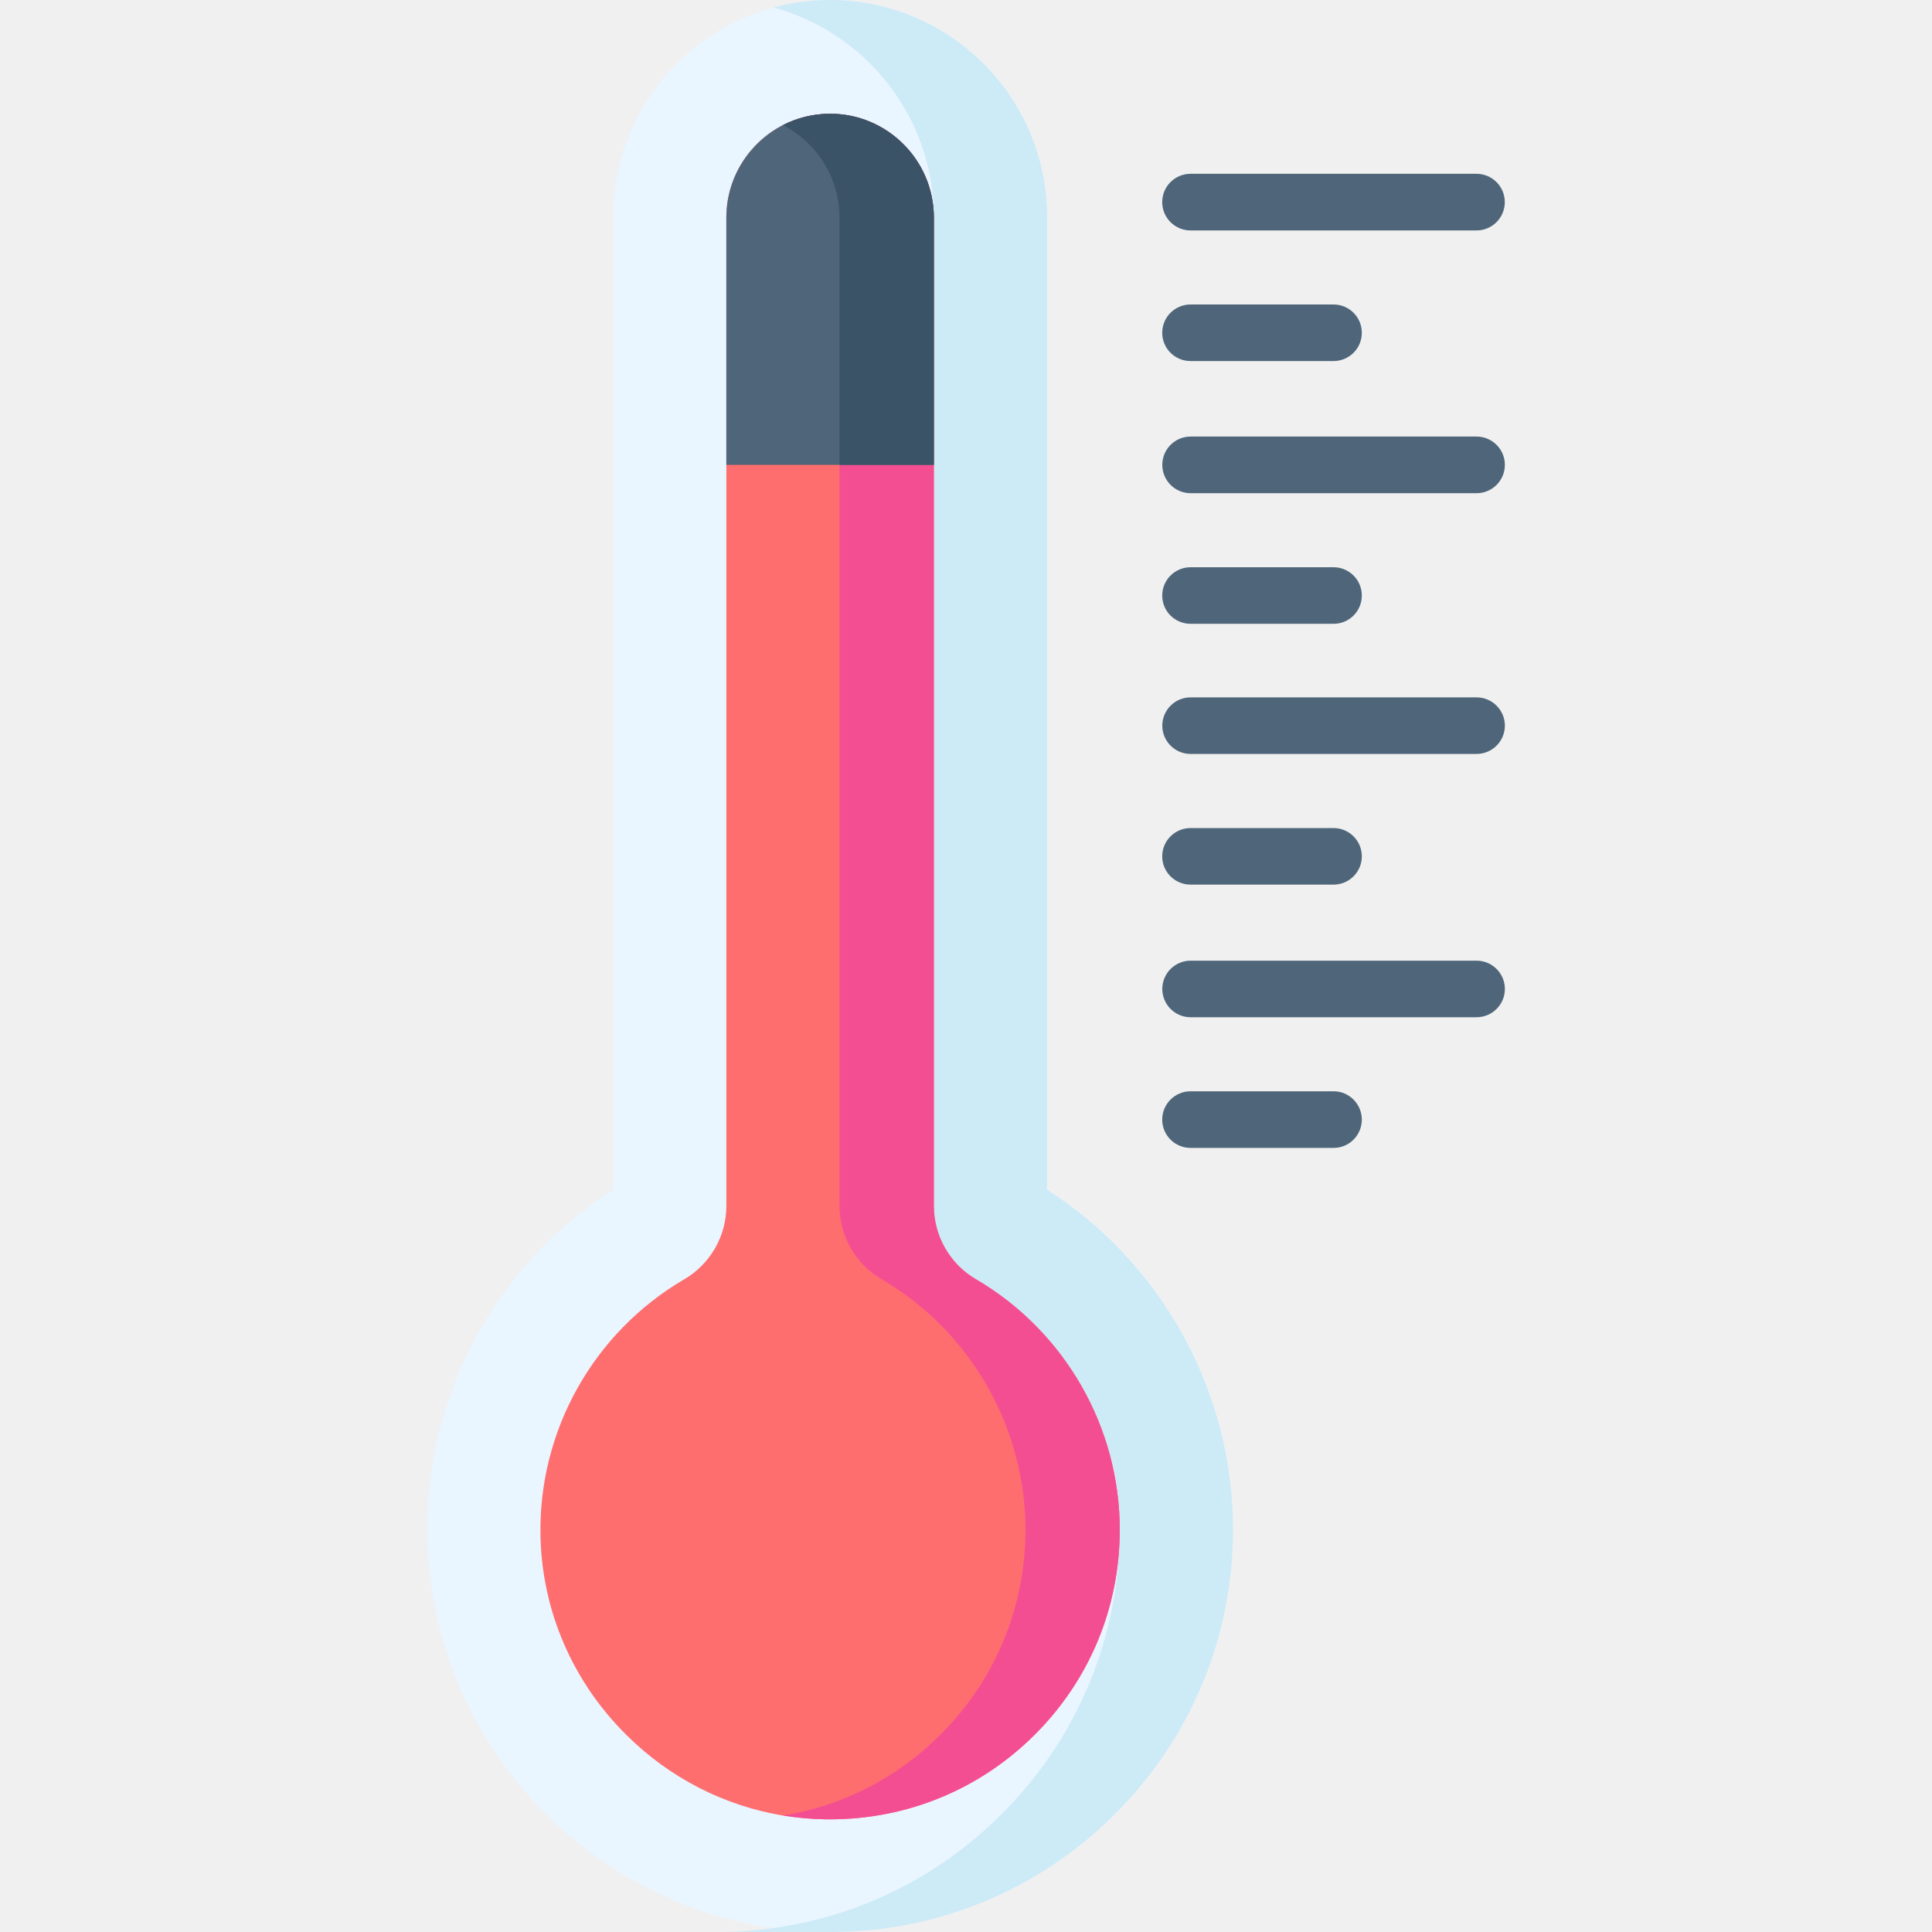
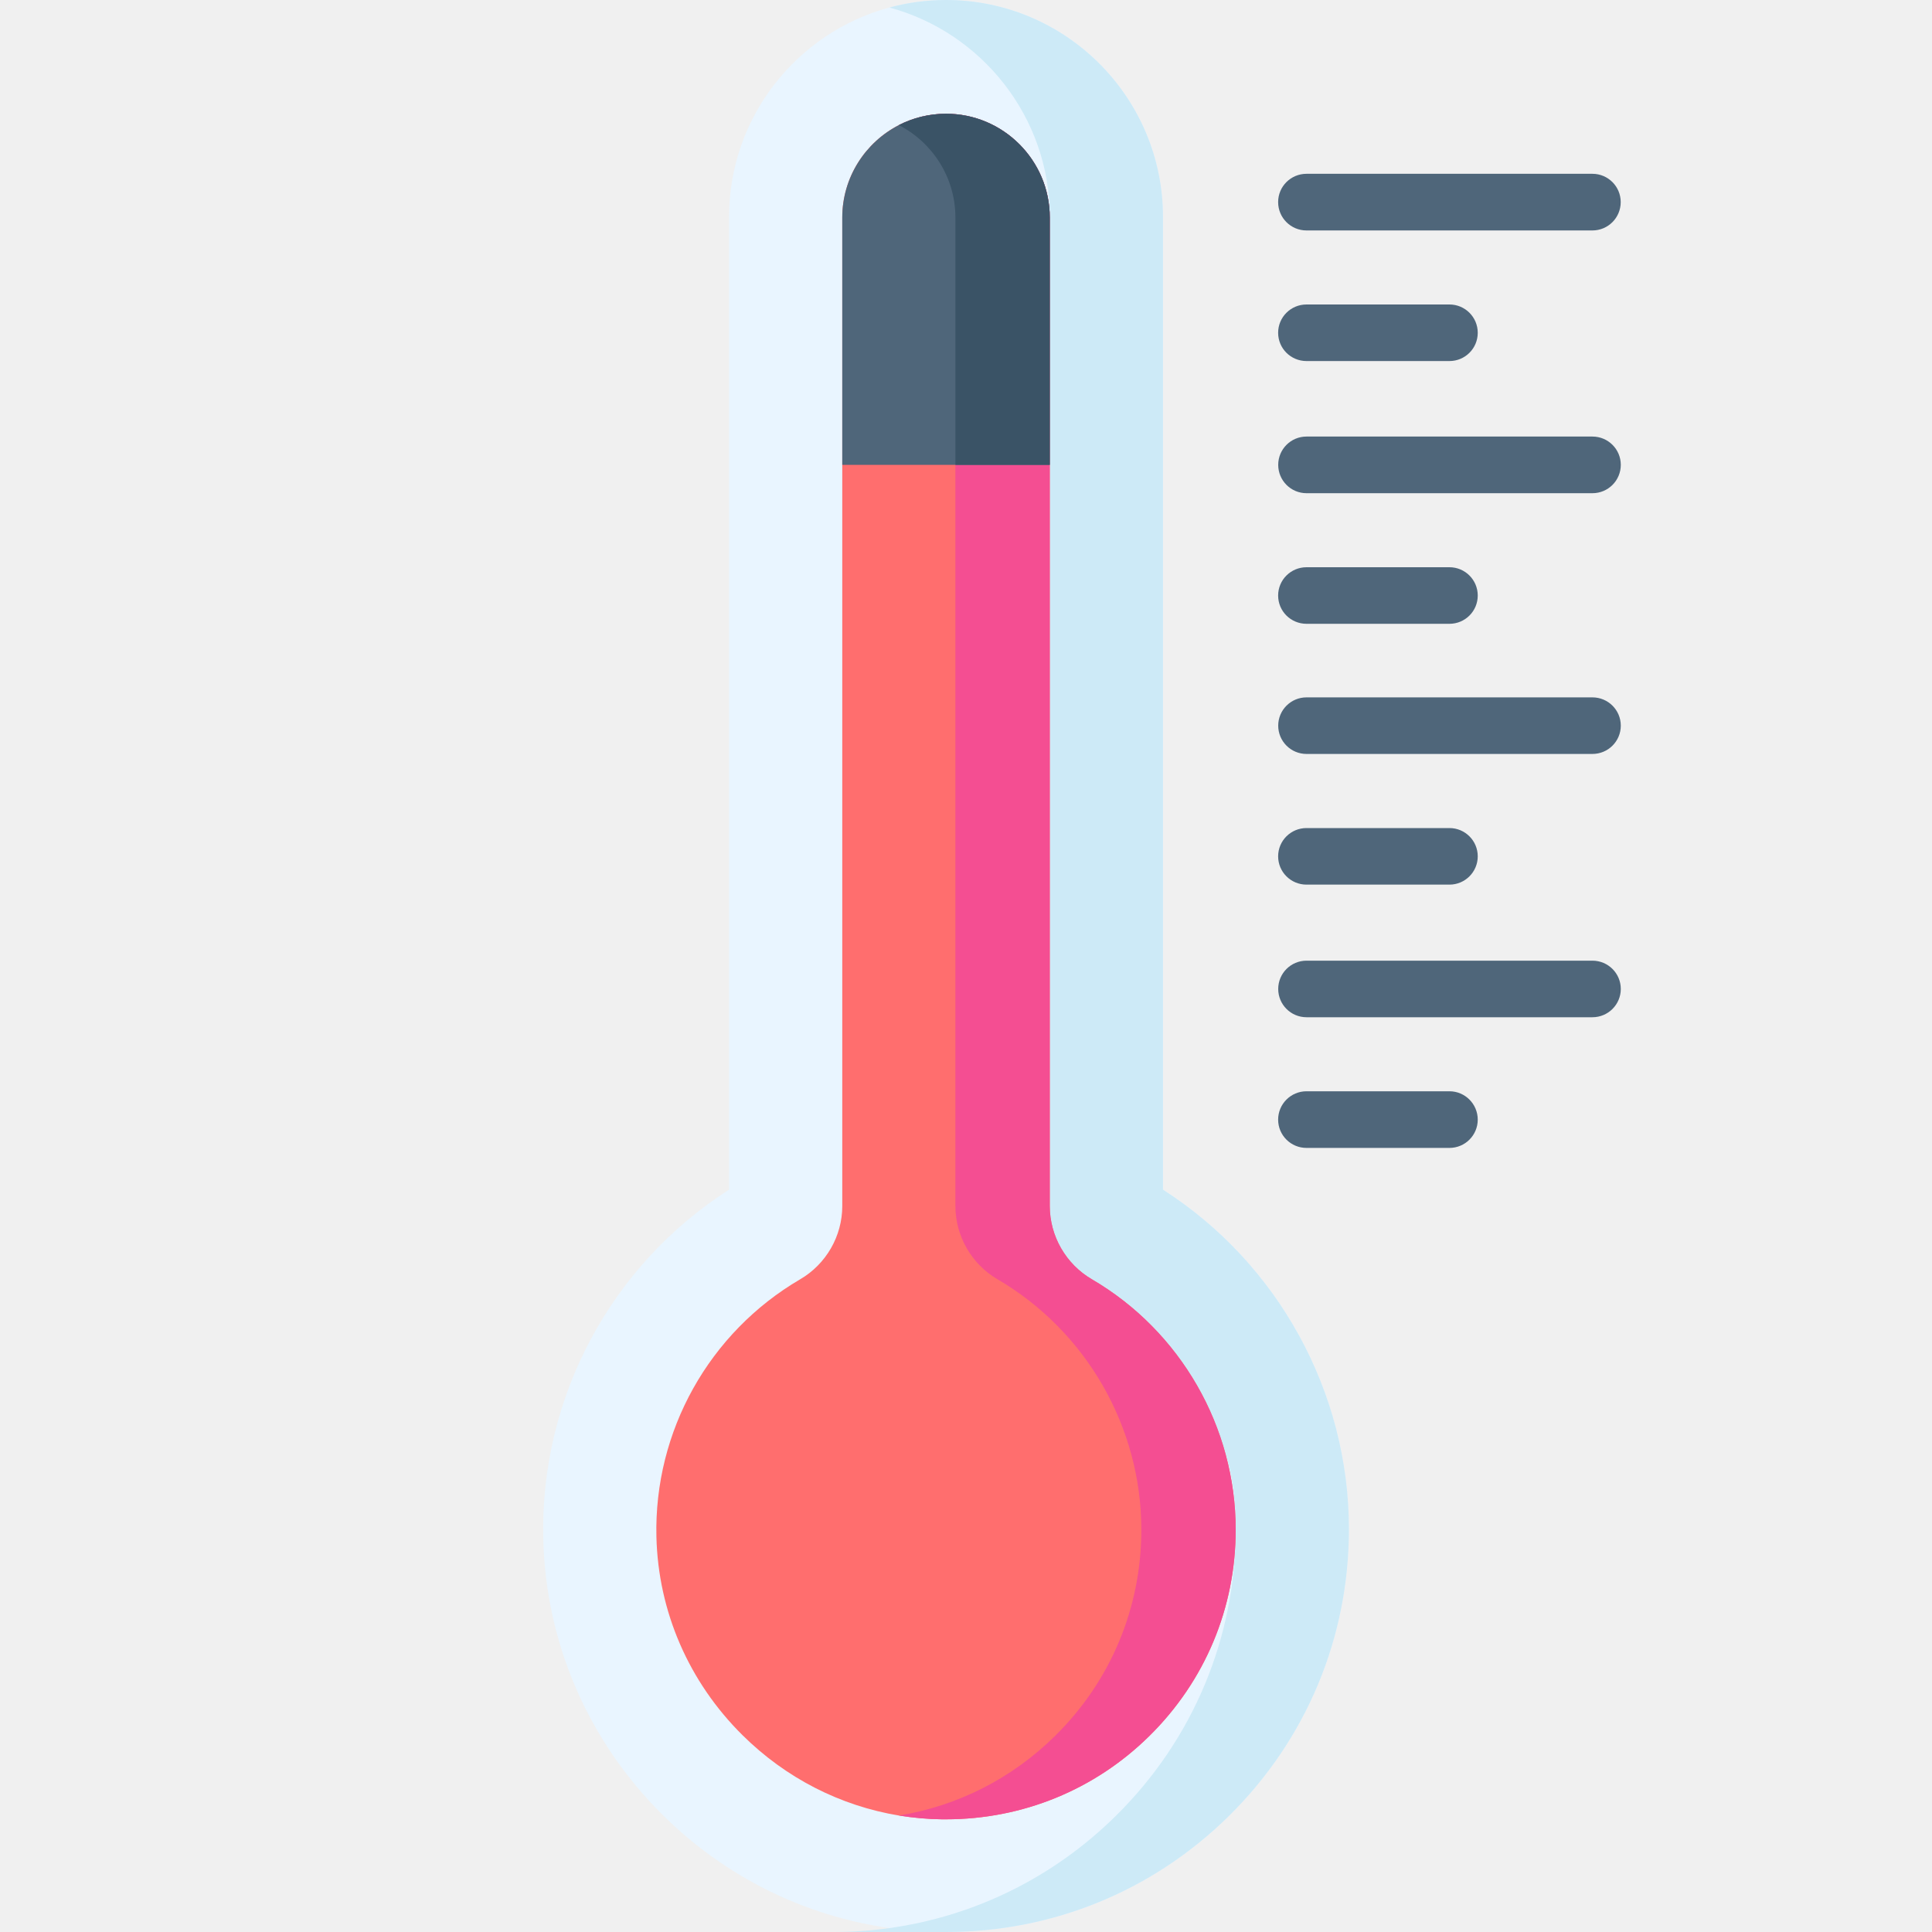
- <svg xmlns="http://www.w3.org/2000/svg" width="21" height="21" viewBox="0 0 25 25" fill="none">
+ <svg xmlns="http://www.w3.org/2000/svg" width="21" height="21" viewBox="0 0 22 25" fill="none">
  <g clip-path="url(#clip0_2_133)">
    <path d="M15.406 2.982H19.106C19.308 2.982 19.472 2.818 19.472 2.615C19.472 2.413 19.308 2.249 19.106 2.249H15.406C15.203 2.249 15.039 2.413 15.039 2.615C15.039 2.818 15.203 2.982 15.406 2.982Z" fill="#4F667A" />
    <path d="M15.406 4.672H17.256C17.458 4.672 17.622 4.509 17.622 4.306C17.622 4.104 17.458 3.94 17.256 3.94H15.406C15.203 3.94 15.039 4.104 15.039 4.306C15.039 4.509 15.203 4.672 15.406 4.672Z" fill="#4F667A" />
    <path d="M19.106 5.649H15.406C15.204 5.649 15.04 5.813 15.04 6.015C15.04 6.218 15.204 6.382 15.406 6.382H19.106C19.309 6.382 19.473 6.218 19.473 6.015C19.473 5.813 19.309 5.649 19.106 5.649Z" fill="#4F667A" />
    <path d="M15.406 8.072H17.256C17.458 8.072 17.622 7.909 17.622 7.706C17.622 7.504 17.458 7.34 17.256 7.34H15.406C15.203 7.34 15.039 7.504 15.039 7.706C15.039 7.909 15.203 8.072 15.406 8.072Z" fill="#4F667A" />
    <path d="M19.106 9.024H15.406C15.204 9.024 15.04 9.188 15.04 9.39C15.04 9.592 15.204 9.756 15.406 9.756H19.106C19.309 9.756 19.473 9.592 19.473 9.39C19.473 9.188 19.309 9.024 19.106 9.024Z" fill="#4F667A" />
    <path d="M15.406 11.447H17.256C17.458 11.447 17.622 11.283 17.622 11.081C17.622 10.879 17.458 10.715 17.256 10.715H15.406C15.203 10.715 15.039 10.879 15.039 11.081C15.039 11.283 15.203 11.447 15.406 11.447Z" fill="#4F667A" />
    <path d="M19.106 12.431H15.406C15.204 12.431 15.04 12.595 15.04 12.797C15.04 12.999 15.204 13.163 15.406 13.163H19.106C19.309 13.163 19.473 12.999 19.473 12.797C19.473 12.595 19.309 12.431 19.106 12.431Z" fill="#4F667A" />
    <path d="M17.256 14.121H15.406C15.203 14.121 15.039 14.286 15.039 14.488C15.039 14.69 15.203 14.854 15.406 14.854H17.256C17.458 14.854 17.622 14.69 17.622 14.488C17.622 14.286 17.458 14.121 17.256 14.121Z" fill="#4F667A" />
    <path d="M15.955 19.787C15.955 21.193 15.403 22.511 14.402 23.499C13.419 24.469 12.122 25 10.742 25C10.717 25 10.692 25 10.668 25C10.447 24.996 10.229 24.98 10.013 24.949C8.91 24.793 7.886 24.288 7.077 23.487C6.112 22.531 5.562 21.262 5.53 19.913C5.486 18.086 6.403 16.374 7.934 15.394V2.808C7.934 1.513 8.815 0.42 10.009 0.097C10.243 0.034 10.488 -7.62939e-06 10.742 -7.62939e-06C12.29 -7.62939e-06 13.549 1.259 13.549 2.808V15.394C15.038 16.348 15.955 18.011 15.955 19.787Z" fill="#E9F5FF" />
    <path d="M15.955 19.787C15.955 21.193 15.403 22.511 14.402 23.499C13.418 24.469 12.122 25 10.742 25C9.83 25 9.277 25 9.277 25C9.525 25 9.771 24.983 10.013 24.949C11.113 24.794 12.131 24.294 12.937 23.499C13.939 22.511 14.49 21.193 14.49 19.787C14.49 18.011 13.573 17.822 12.085 16.867V2.808C12.085 1.513 11.203 0.42 10.009 0.097C10.243 0.034 10.488 -7.62939e-06 10.742 -7.62939e-06C12.29 -7.62939e-06 13.549 1.259 13.549 2.808V15.394C15.038 16.348 15.955 18.011 15.955 19.787Z" fill="#CDEAF7" />
    <path d="M14.49 19.794C14.49 20.805 14.093 21.753 13.373 22.463C12.667 23.16 11.732 23.542 10.738 23.542C10.721 23.542 10.705 23.542 10.688 23.542C10.501 23.54 10.315 23.522 10.132 23.493C9.373 23.367 8.669 23.009 8.108 22.453C7.413 21.765 7.017 20.853 6.994 19.886C6.962 18.52 7.675 17.244 8.854 16.554C9.19 16.358 9.399 15.995 9.399 15.606V2.815C9.399 2.295 9.697 1.842 10.131 1.619C10.314 1.525 10.522 1.472 10.742 1.472C11.482 1.472 12.084 2.075 12.084 2.815V15.606C12.084 15.995 12.293 16.358 12.629 16.554C13.777 17.225 14.49 18.466 14.49 19.794Z" fill="#FF6E6E" />
    <path d="M14.49 19.794C14.49 20.805 14.093 21.753 13.373 22.463C12.667 23.16 11.732 23.542 10.738 23.542C10.721 23.542 10.705 23.542 10.688 23.542C10.501 23.54 10.315 23.522 10.132 23.493C10.893 23.369 11.594 23.014 12.152 22.463C12.873 21.753 13.269 20.805 13.269 19.794C13.269 18.466 12.556 17.225 11.408 16.554C11.072 16.358 10.863 15.995 10.863 15.606V2.815C10.863 2.295 10.565 1.842 10.131 1.619C10.314 1.525 10.522 1.472 10.742 1.472C11.482 1.472 12.084 2.075 12.084 2.815V15.606C12.084 15.995 12.293 16.358 12.629 16.554C13.777 17.225 14.49 18.466 14.49 19.794Z" fill="#F44E92" />
    <path d="M12.084 2.815V6.015H9.399V2.815C9.399 2.295 9.697 1.842 10.131 1.619C10.314 1.525 10.522 1.472 10.742 1.472C11.482 1.472 12.084 2.075 12.084 2.815Z" fill="#4F667A" />
    <path d="M12.084 2.815V6.015H10.863V2.815C10.863 2.295 10.565 1.842 10.131 1.619C10.314 1.525 10.522 1.472 10.742 1.472C11.482 1.472 12.084 2.075 12.084 2.815Z" fill="#3A5366" />
  </g>
  <defs>
    <clipPath id="clip0_2_133">
      <rect width="25" height="25" fill="white" />
    </clipPath>
  </defs>
</svg>
